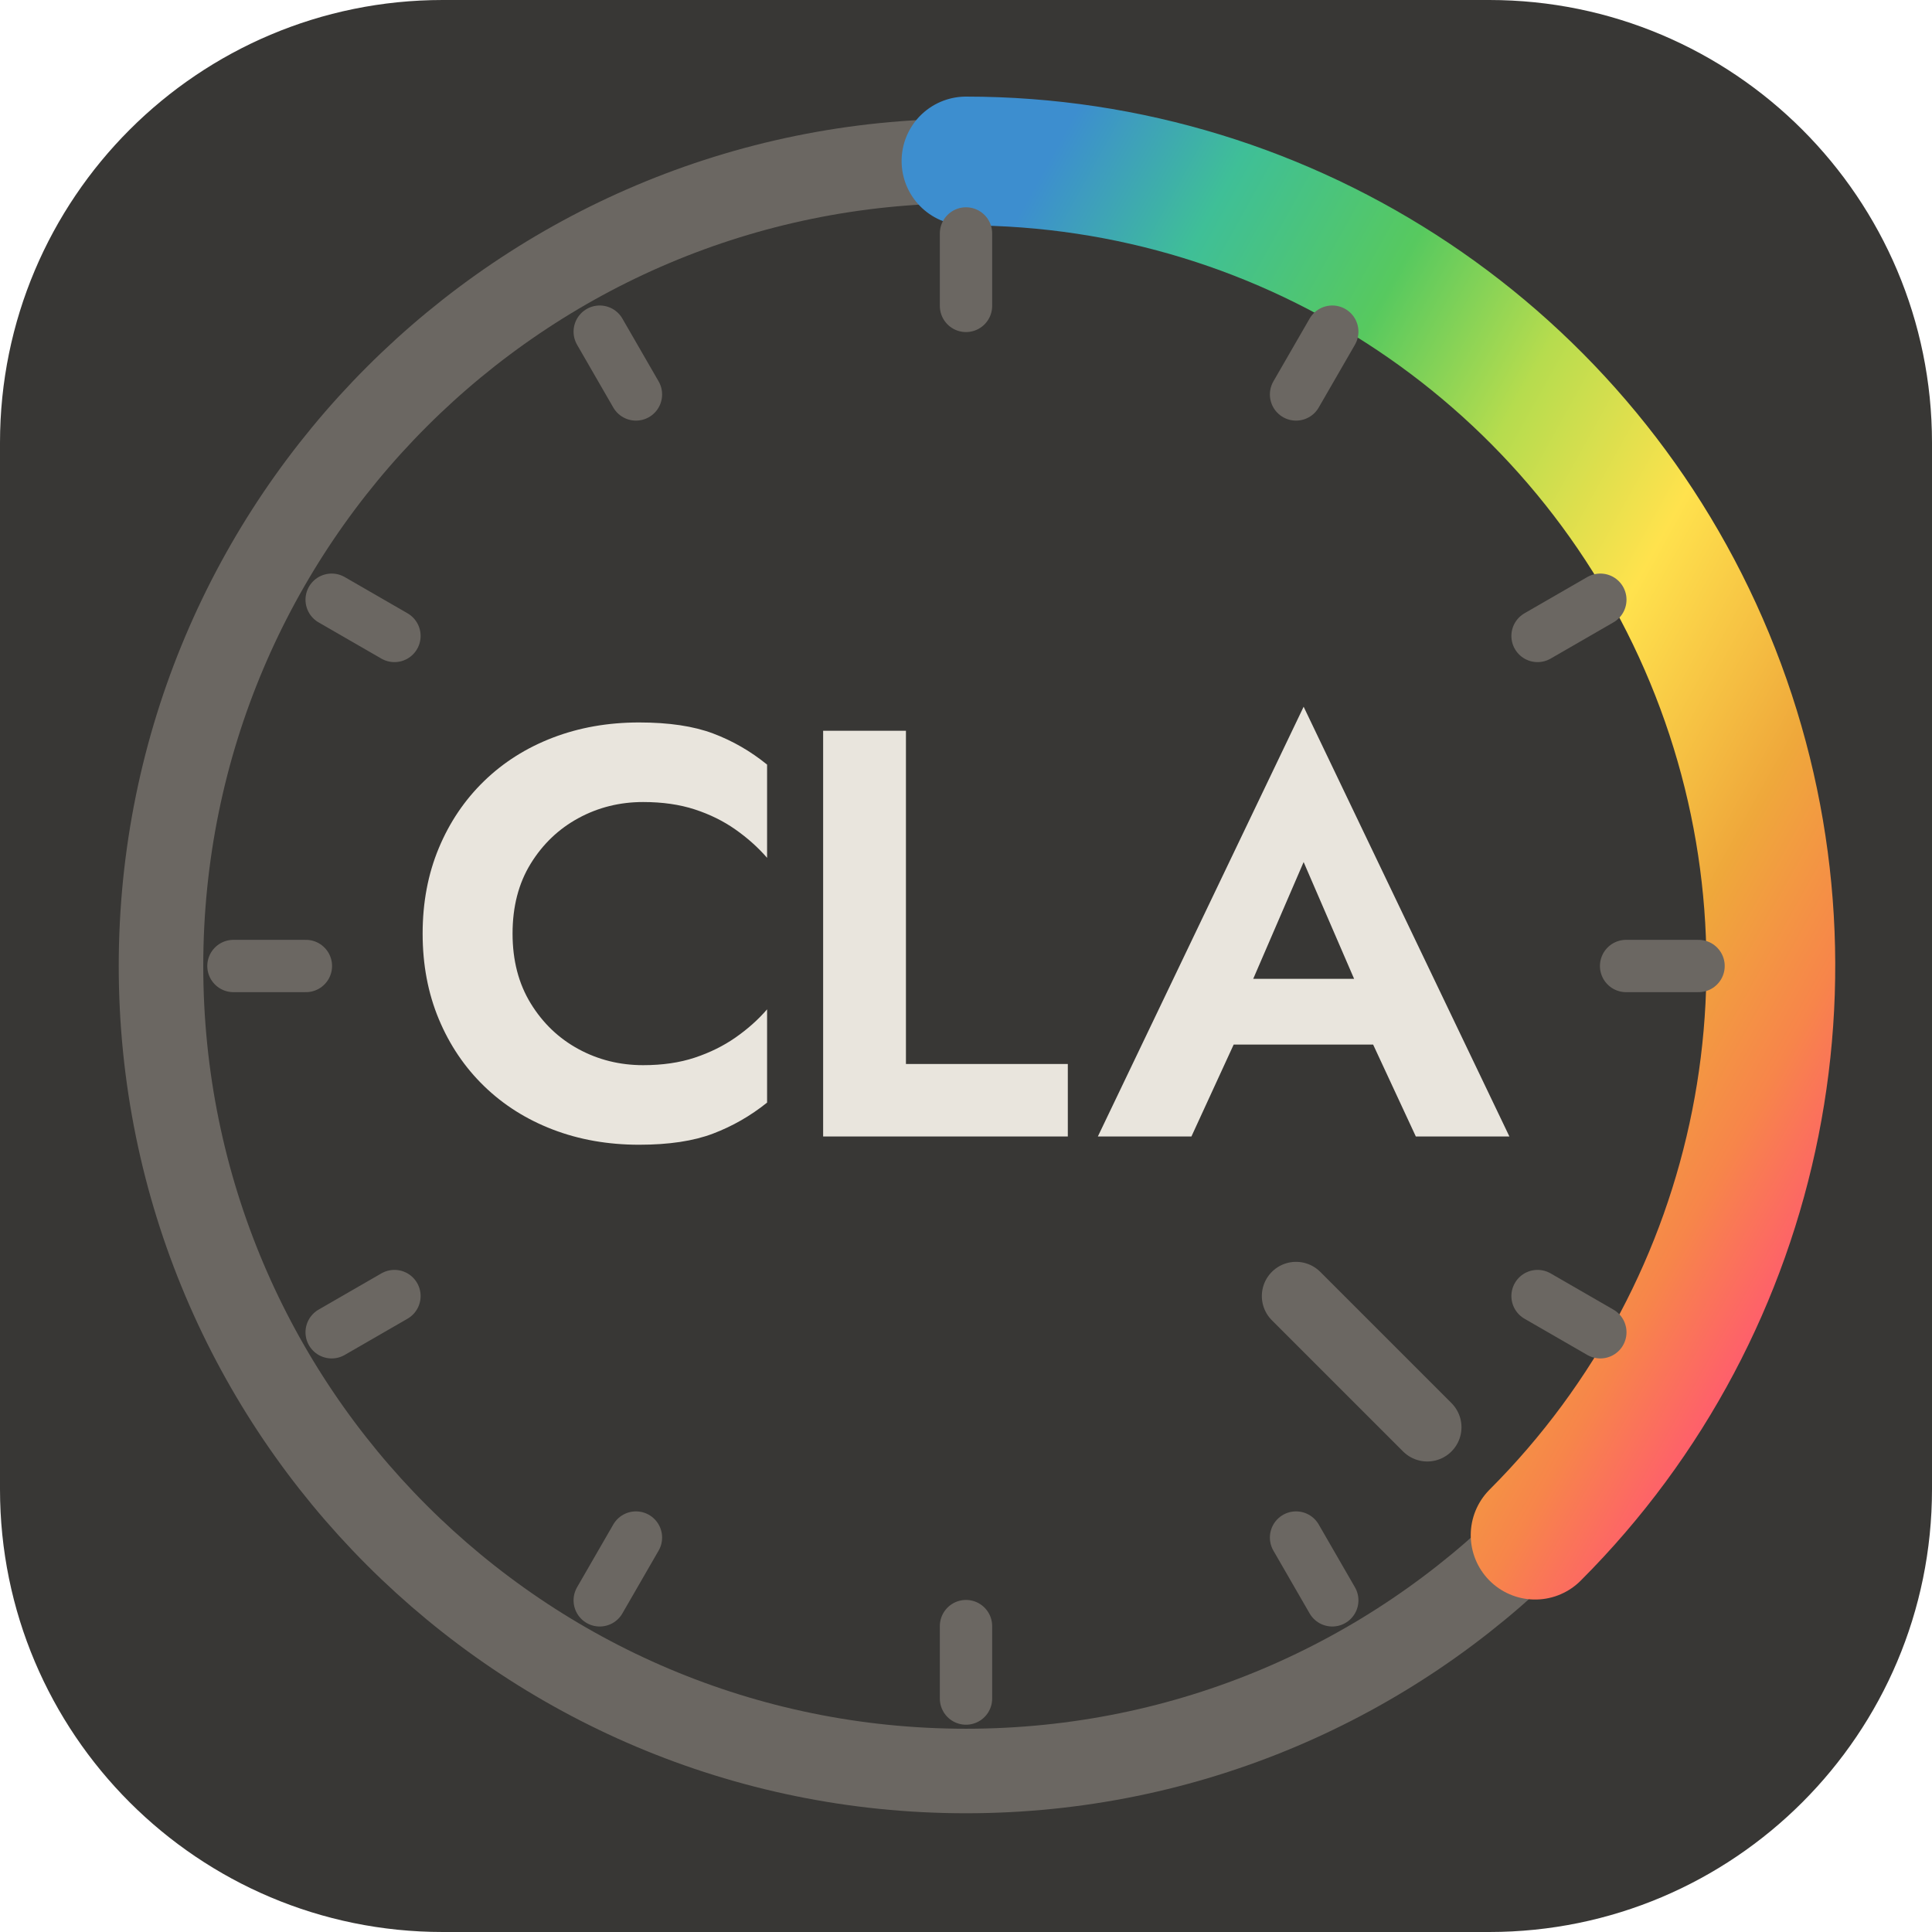
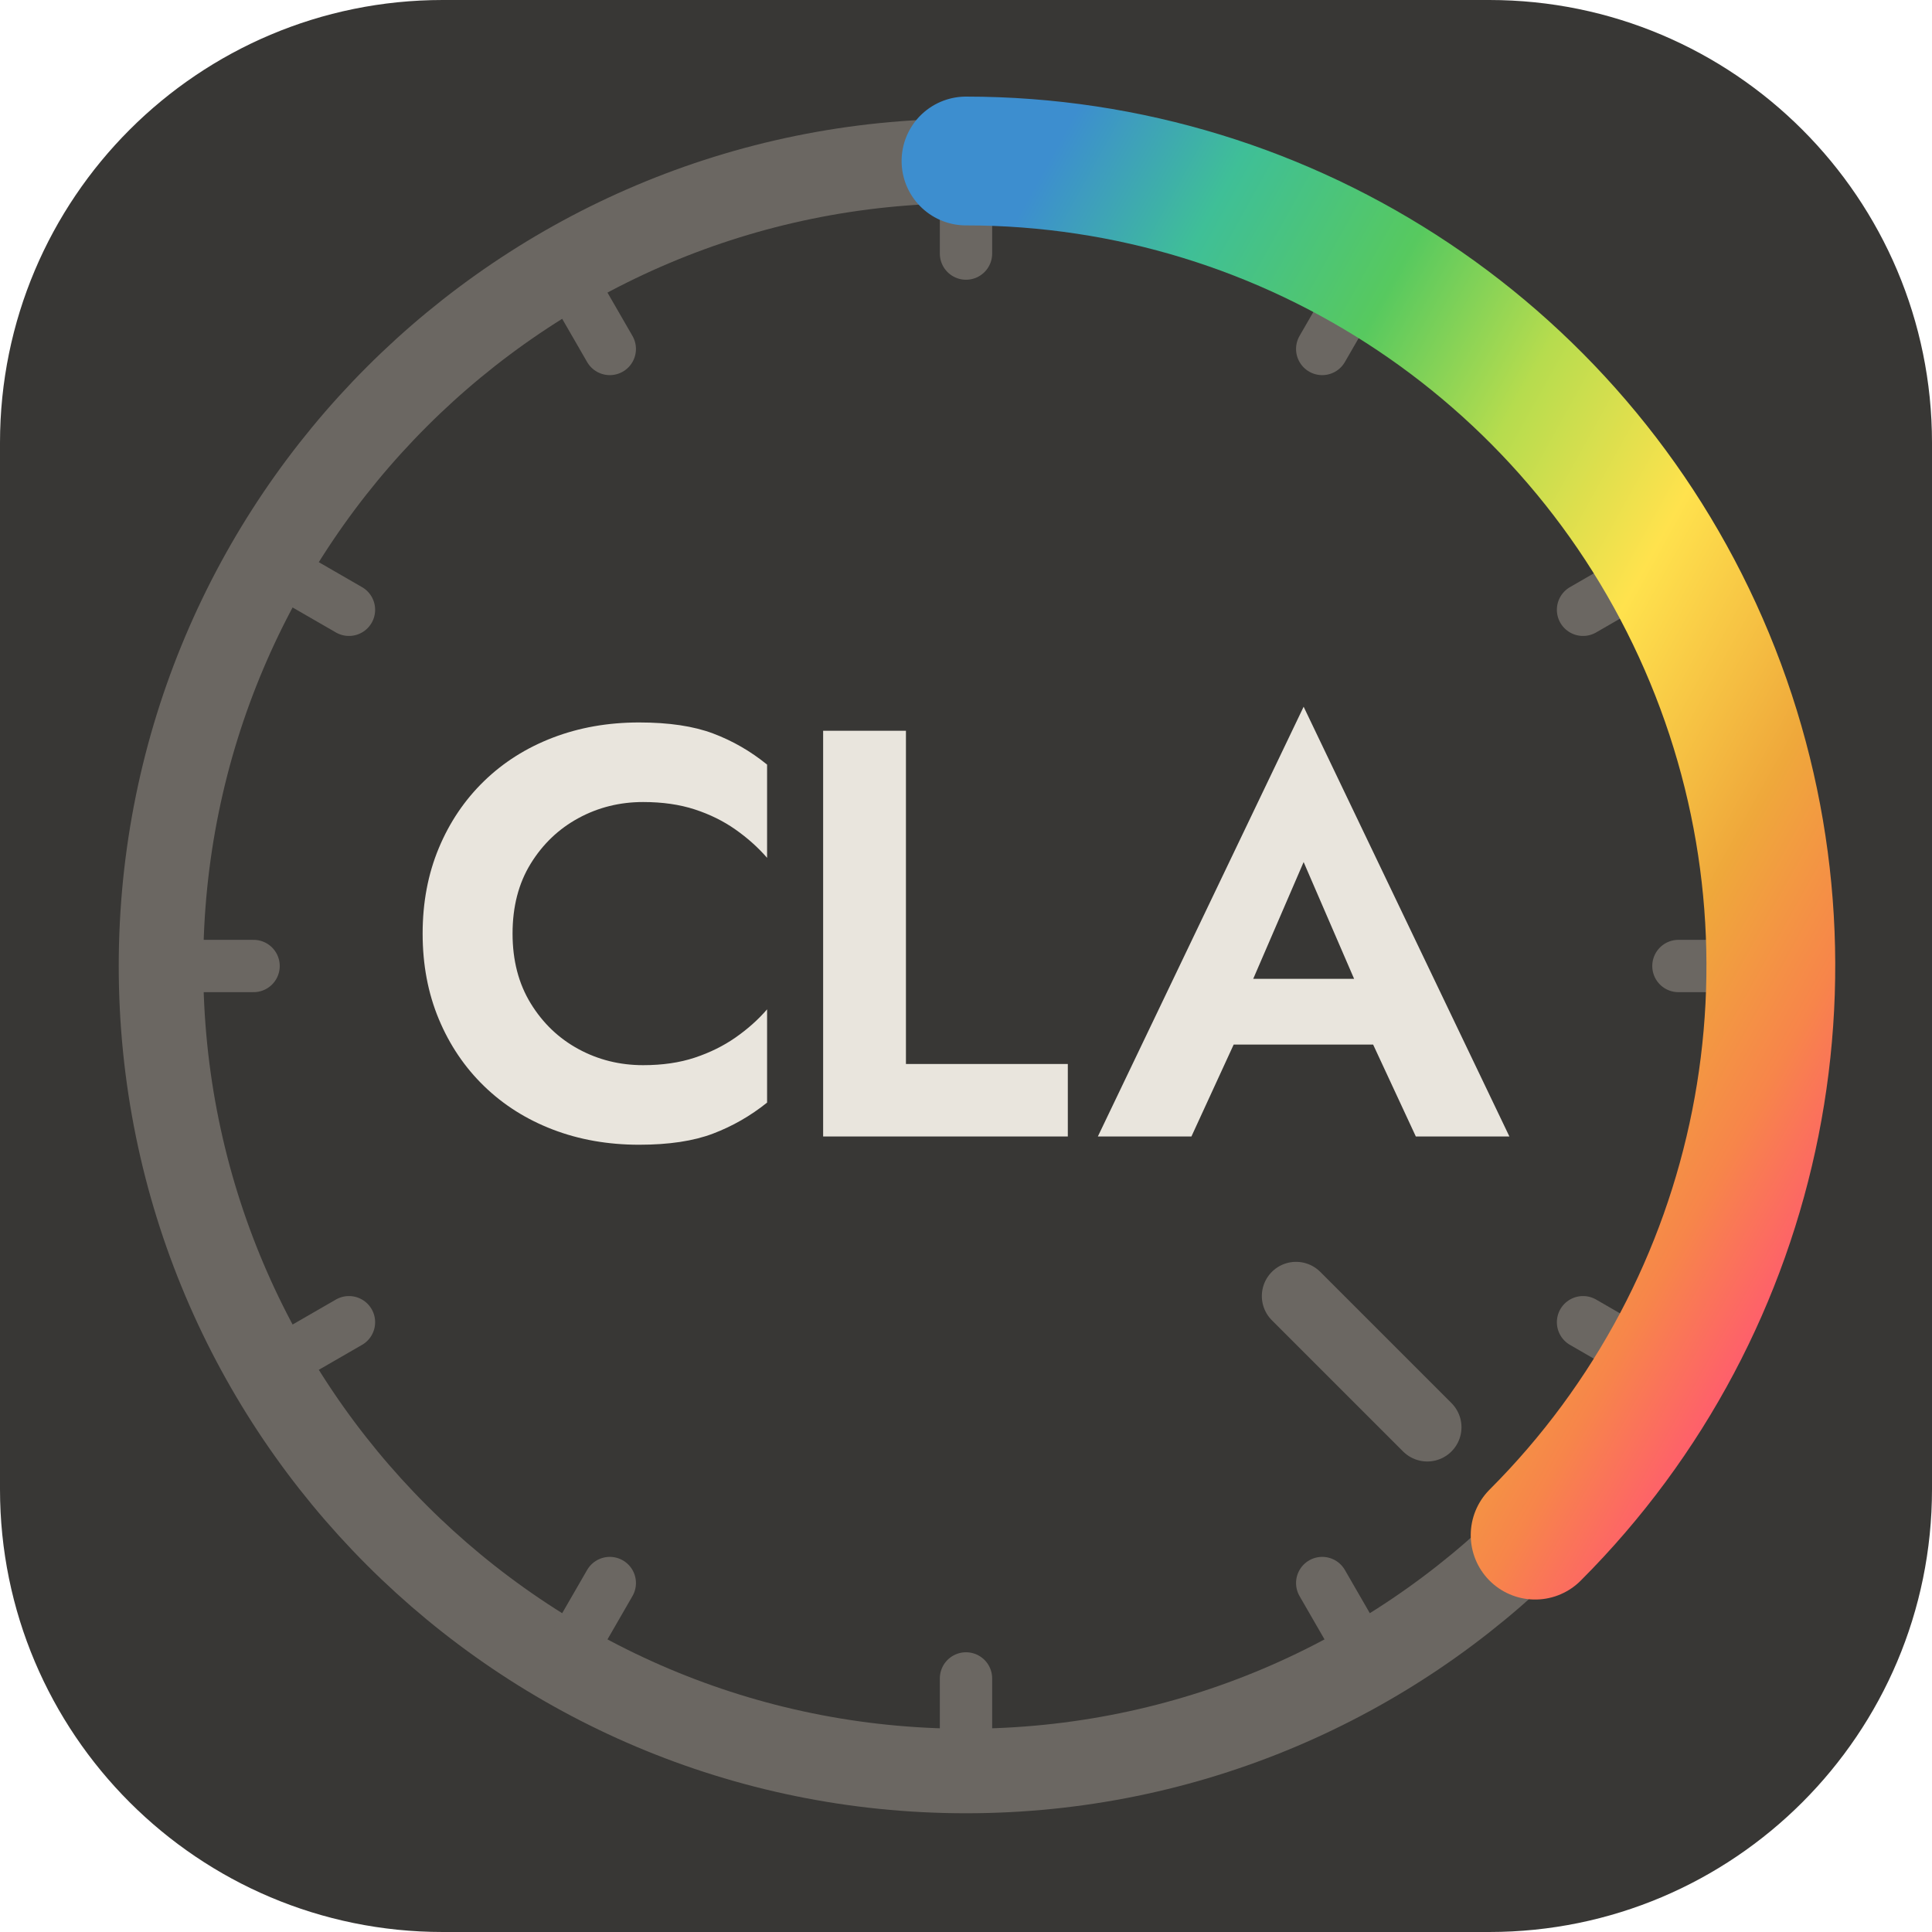
<svg xmlns="http://www.w3.org/2000/svg" viewBox="0 0 48 48">
  <defs>
    <linearGradient id="g" x1="0.1" y1="0" x2="1" y2="0.85">
      <stop offset="0%" stop-color="#3D8ECF" />
      <stop offset="14%" stop-color="#3FBF97" />
      <stop offset="30%" stop-color="#57C95F" />
      <stop offset="44%" stop-color="#B6DC4E" />
      <stop offset="60%" stop-color="#FFE24D" />
      <stop offset="78%" stop-color="#EFA83B" />
      <stop offset="90%" stop-color="#F7854A" />
      <stop offset="100%" stop-color="#FF5C6E" />
    </linearGradient>
  </defs>
  <rect width="48" height="48" rx="11" fill="#383735" />
  <circle cx="24" cy="24" r="20" fill="none" stroke="#6B6762" stroke-width="2.1" />
+   <path d="M 24.00 6.30 L 24.00 4.50" stroke="#6B6762" stroke-width="1.30" stroke-linecap="round" />
+   <path d="M 32.85 8.67 L 33.75 7.11" stroke="#6B6762" stroke-width="1.30" stroke-linecap="round" />
+   <path d="M 39.33 15.15 L 40.89 14.25" stroke="#6B6762" stroke-width="1.30" stroke-linecap="round" />
+   <path d="M 41.70 24.00 L 43.50 24.00" stroke="#6B6762" stroke-width="1.30" stroke-linecap="round" />
+   <path d="M 39.33 32.85 L 40.89 33.75" stroke="#6B6762" stroke-width="1.30" stroke-linecap="round" />
+   <path d="M 32.85 39.33 L 33.75 40.89" stroke="#6B6762" stroke-width="1.30" stroke-linecap="round" />
+   <path d="M 24.00 41.70 L 24.00 43.50" stroke="#6B6762" stroke-width="1.30" stroke-linecap="round" />
+   <path d="M 15.15 39.33 L 14.25 40.89" stroke="#6B6762" stroke-width="1.30" stroke-linecap="round" />
+   <path d="M 8.67 32.85 L 7.11 33.75" stroke="#6B6762" stroke-width="1.30" stroke-linecap="round" />
+   <path d="M 6.30 24.00 L 4.50 24.00" stroke="#6B6762" stroke-width="1.30" stroke-linecap="round" />
+   <path d="M 8.67 15.15 L 7.11 14.25" stroke="#6B6762" stroke-width="1.30" stroke-linecap="round" />
+   <path d="M 15.15 8.67 L 14.25 7.11" stroke="#6B6762" stroke-width="1.30" stroke-linecap="round" />
+   <path d="M 32.20 32.20 L 35.46 35.46" stroke="#6B6762" stroke-width="1.7" stroke-linecap="round" />
  <path d="M 24.00 4.00 A 20 20 0 0 1 38.14 38.14" fill="none" stroke="url(#g)" stroke-width="3.2" stroke-linecap="round" />
-   <path d="M 24.00 7.60 L 24.00 5.80" stroke="#6B6762" stroke-width="1.30" stroke-linecap="round" />
-   <path d="M 32.20 9.80 L 33.10 8.24" stroke="#6B6762" stroke-width="1.30" stroke-linecap="round" />
-   <path d="M 38.20 15.80 L 39.76 14.90" stroke="#6B6762" stroke-width="1.30" stroke-linecap="round" />
-   <path d="M 40.40 24.00 L 42.20 24.00" stroke="#6B6762" stroke-width="1.30" stroke-linecap="round" />
-   <path d="M 38.20 32.20 L 39.76 33.10" stroke="#6B6762" stroke-width="1.30" stroke-linecap="round" />
-   <path d="M 32.20 38.20 L 33.10 39.76" stroke="#6B6762" stroke-width="1.30" stroke-linecap="round" />
-   <path d="M 24.00 40.40 L 24.00 42.20" stroke="#6B6762" stroke-width="1.30" stroke-linecap="round" />
-   <path d="M 15.80 38.20 L 14.90 39.76" stroke="#6B6762" stroke-width="1.30" stroke-linecap="round" />
-   <path d="M 9.80 32.20 L 8.24 33.10" stroke="#6B6762" stroke-width="1.30" stroke-linecap="round" />
-   <path d="M 7.60 24.00 L 5.80 24.00" stroke="#6B6762" stroke-width="1.30" stroke-linecap="round" />
-   <path d="M 9.80 15.80 L 8.24 14.90" stroke="#6B6762" stroke-width="1.30" stroke-linecap="round" />
-   <path d="M 15.80 9.80 L 14.90 8.24" stroke="#6B6762" stroke-width="1.30" stroke-linecap="round" />
-   <path d="M 32.20 32.20 L 35.46 35.46" stroke="#6B6762" stroke-width="1.7" stroke-linecap="round" />
  <g fill="#E9E5DD">
    <g transform="translate(9.986 28.235) scale(0.0144)">
      <path d="M190.86 -350.00Q190.86 -420.00 222.22 -470.78Q253.57 -521.57 304.64 -549.28Q355.72 -577.00 416.14 -577.00Q466.14 -577.00 505.29 -564.21Q544.43 -551.43 575.64 -529.43Q606.86 -507.43 630.00 -480.71V-641.57Q587.29 -676.29 536.79 -695.29Q486.29 -714.29 409.29 -714.29Q328.57 -714.29 260.14 -688.00Q191.71 -661.71 141.57 -613.00Q91.43 -564.29 63.57 -497.43Q35.71 -430.57 35.71 -350.00Q35.71 -269.43 63.57 -202.57Q91.43 -135.71 141.57 -87.00Q191.71 -38.29 260.14 -12.00Q328.57 14.29 409.29 14.29Q486.29 14.29 536.79 -4.93Q587.29 -24.14 630.00 -58.43V-219.29Q606.86 -192.57 575.64 -170.79Q544.43 -149.00 505.29 -136.00Q466.14 -123.00 416.14 -123.00Q355.72 -123.00 304.64 -150.72Q253.57 -178.43 222.22 -229.50Q190.86 -280.57 190.86 -350.00Z M726.71 -700.00V0.00H1148.86V-125.00H869.57V-700.00Z M1372.72 -158.57H1742.72L1725.57 -272.00H1389.86ZM1555.72 -473.43 1661.14 -229.57 1659.29 -193.71 1749.29 0.00H1910.72L1555.72 -741.43L1200.71 0.00H1362.15L1454.14 -200.14L1451.43 -231.86Z" />
    </g>
  </g>
</svg>
